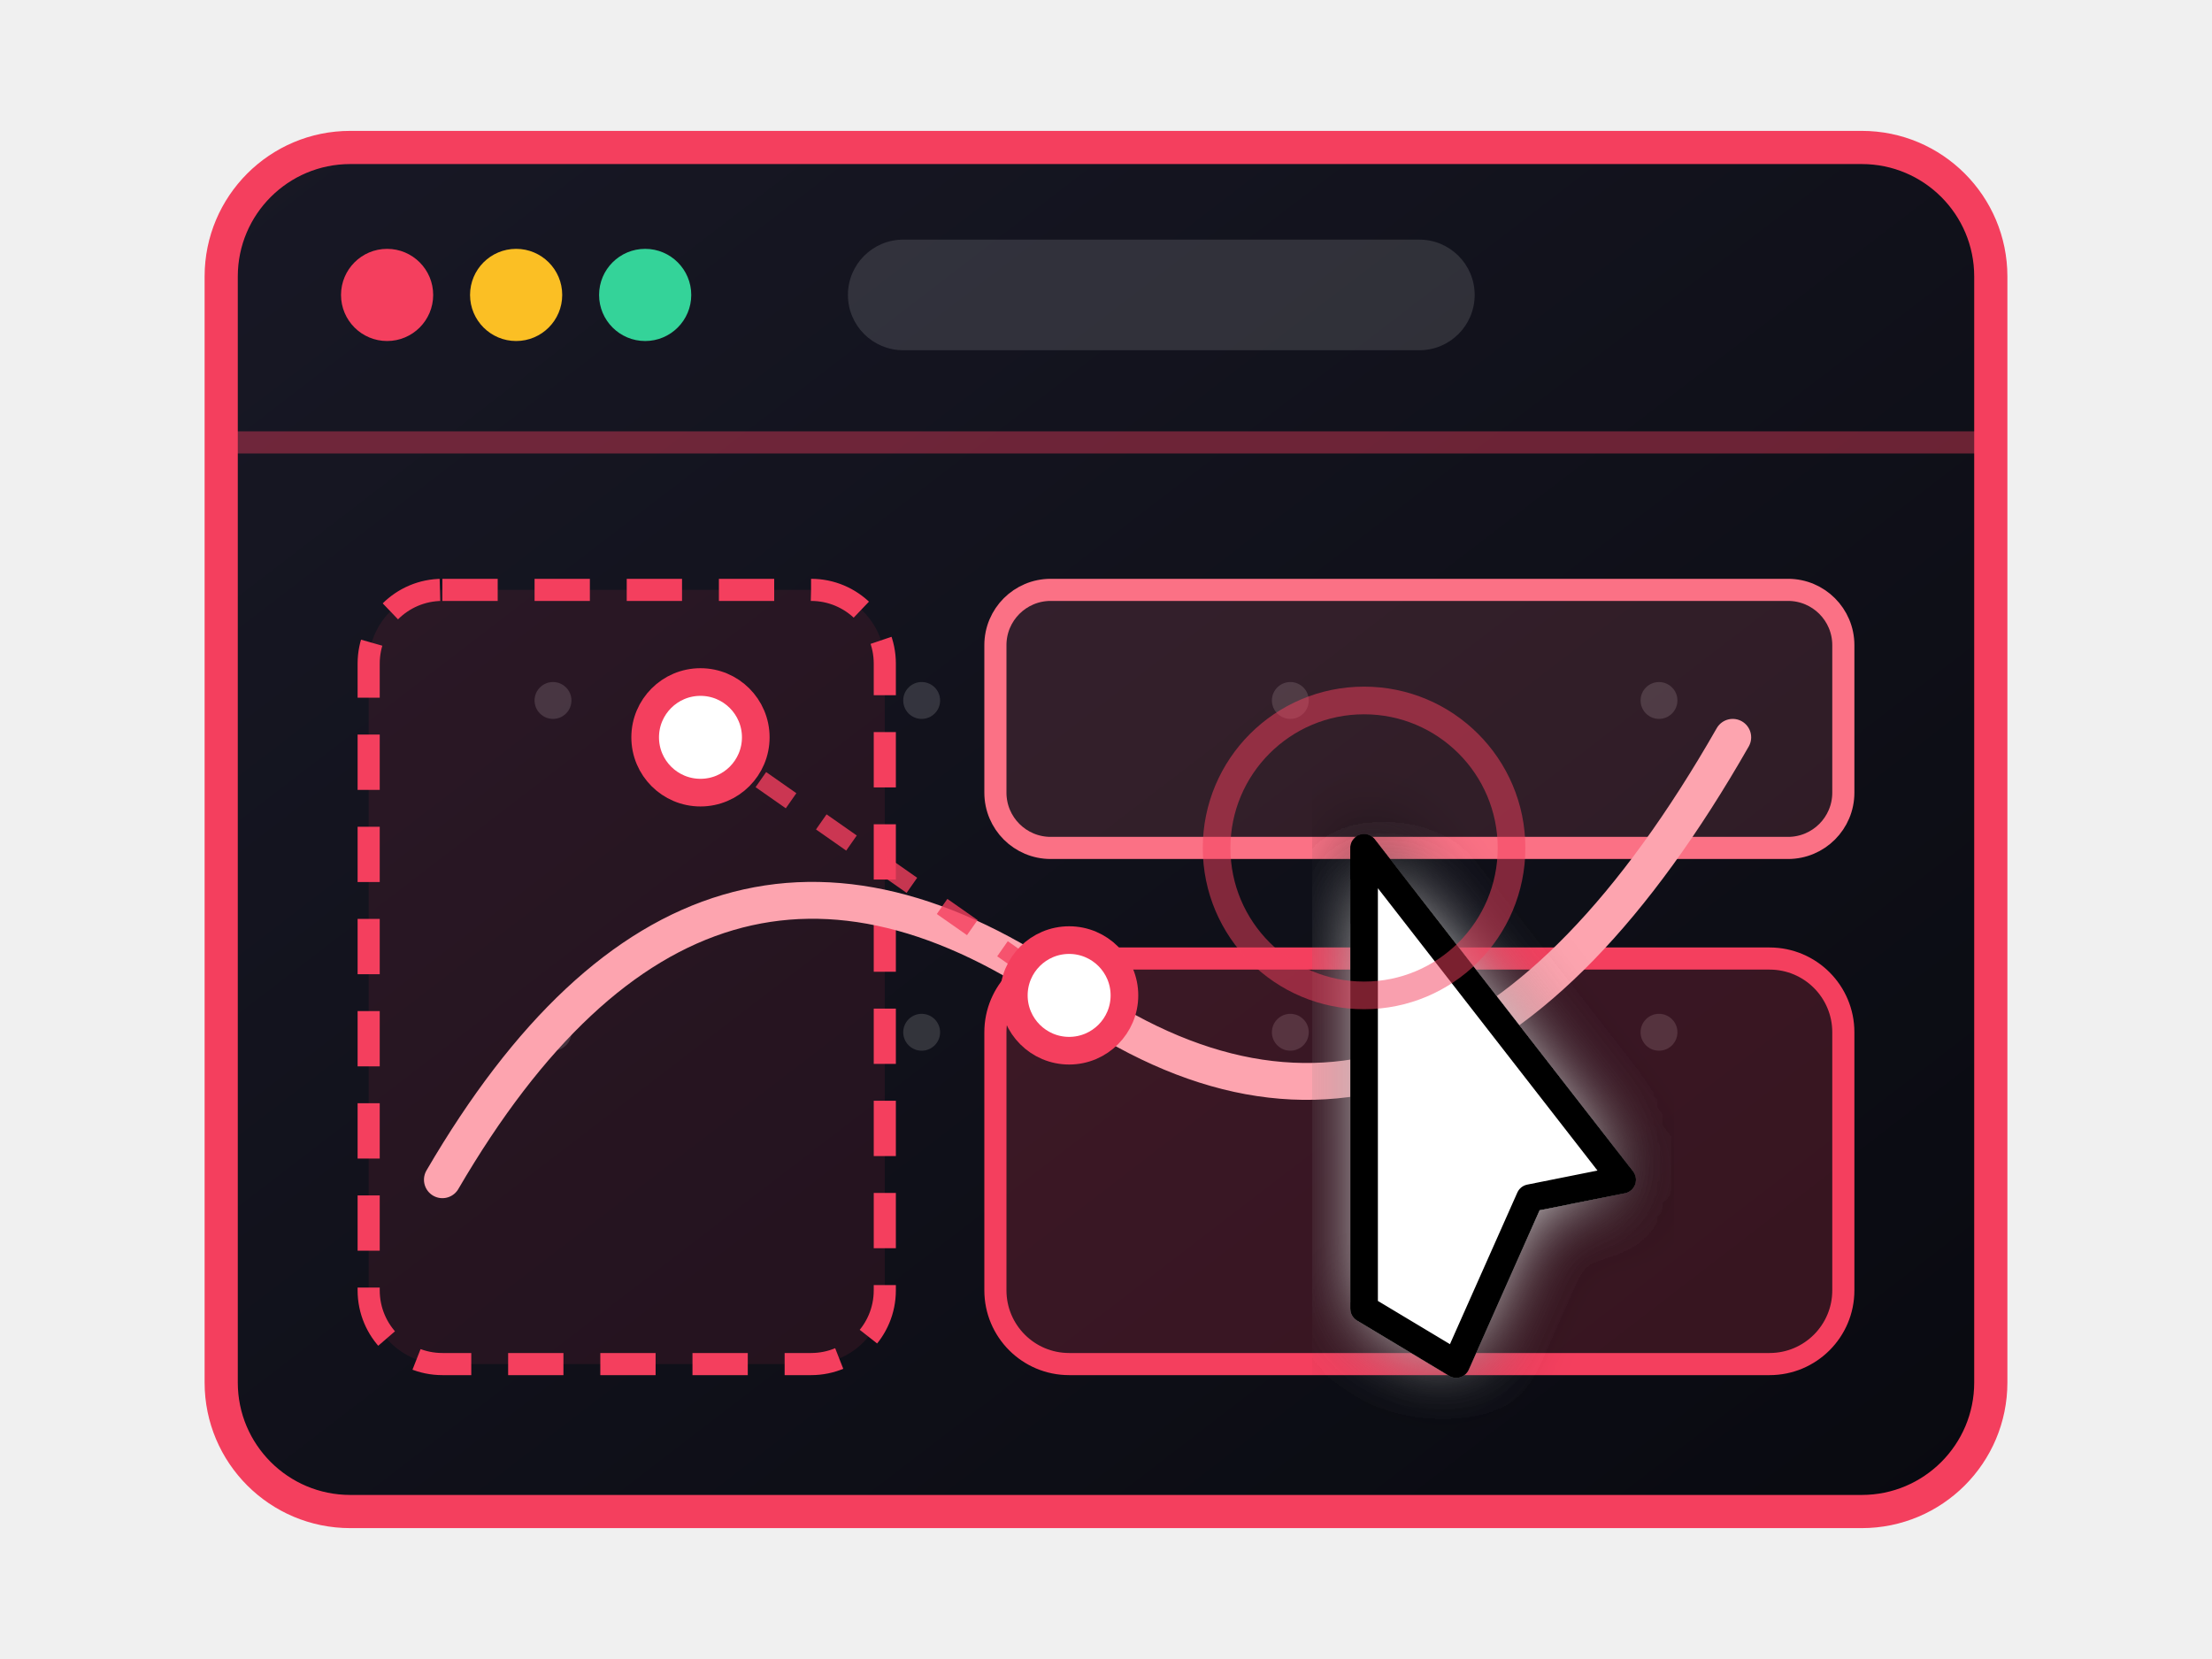
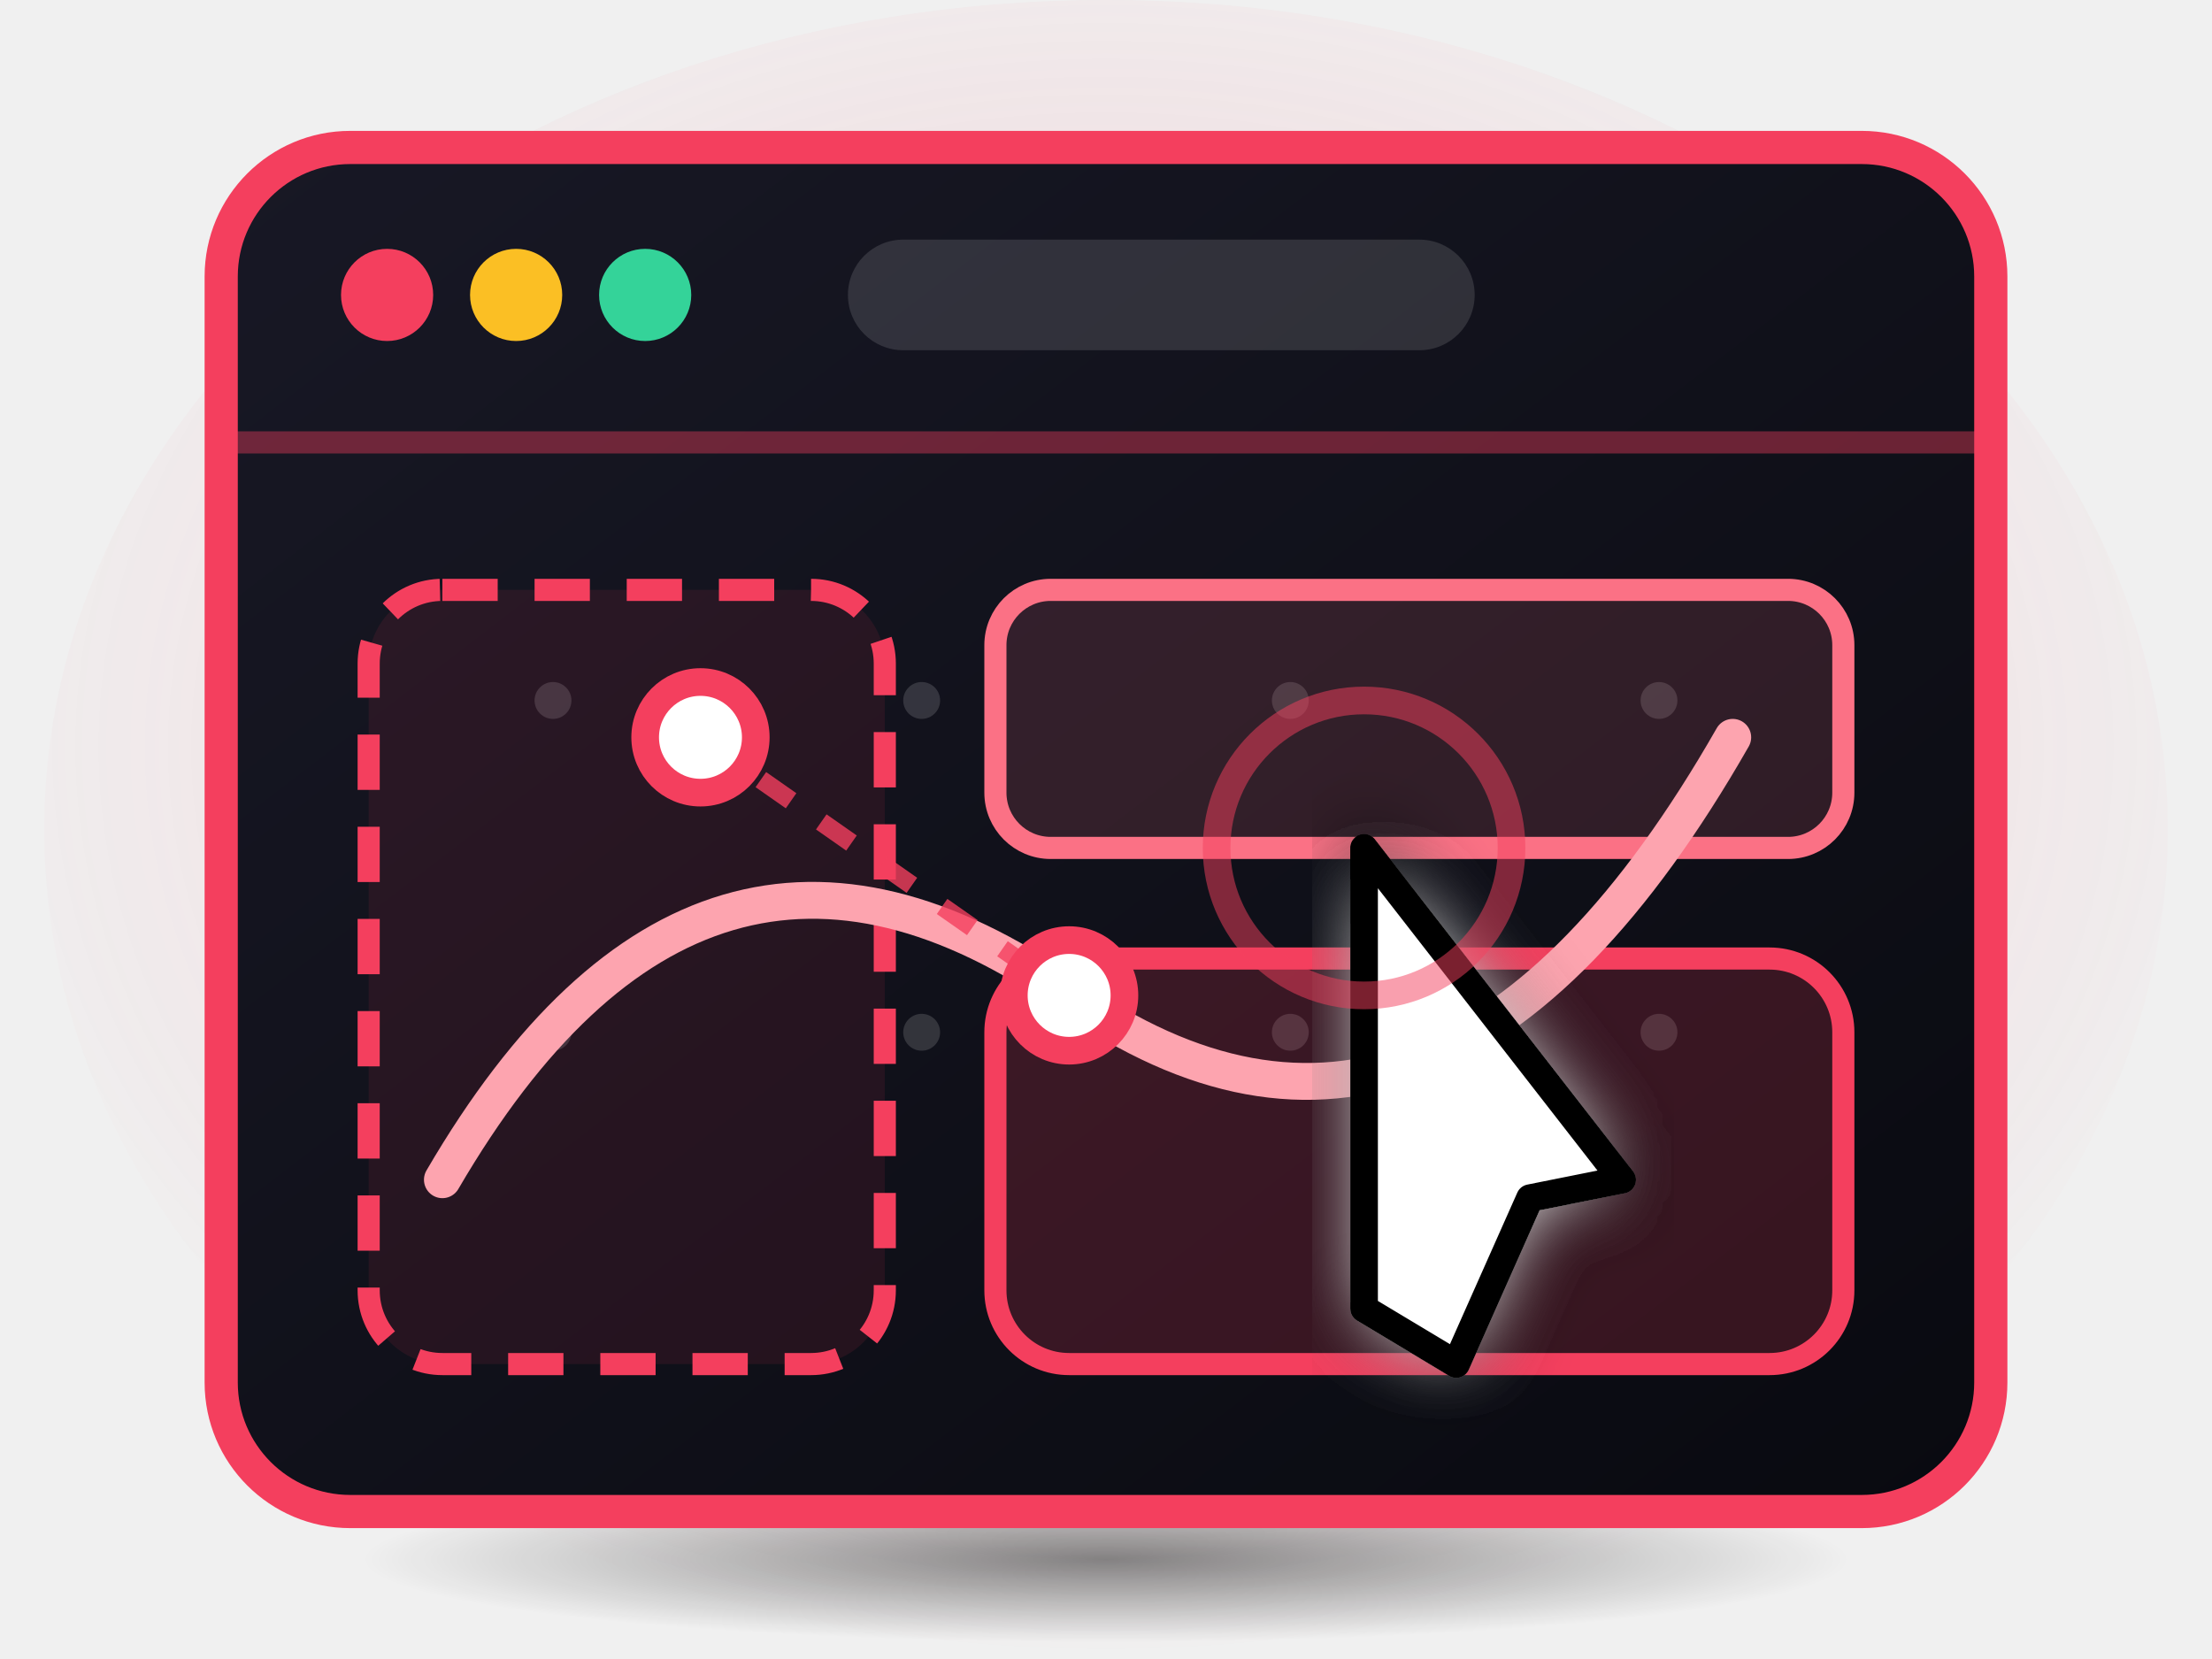
<svg xmlns="http://www.w3.org/2000/svg" viewBox="0 0 120 90" fill="none">
  <defs>
    <linearGradient id="window-bg-grad" x1="0" y1="0" x2="1" y2="1">
      <stop offset="0%" stop-color="#181825" />
      <stop offset="100%" stop-color="#090a10" />
    </linearGradient>
    <filter id="glow-rose" x="-20%" y="-20%" width="140%" height="140%">
      <feGaussianBlur stdDeviation="2" result="blur" />
      <feMerge>
        <feMergeNode in="blur" />
        <feMergeNode in="SourceGraphic" />
      </feMerge>
    </filter>
  </defs>
+   <defs>
+     <radialGradient id="el8-stage-halo-design" cx="50%" cy="45%" r="55%">
+       <stop offset="0%" stop-color="#f43f5e" stop-opacity="0.30" />
+       <stop offset="60%" stop-color="#f43f5e" stop-opacity="0.08" />
+       <stop offset="100%" stop-color="#f43f5e" stop-opacity="0" />
+     </radialGradient>
+     <radialGradient id="el8-stage-floor-design" cx="50%" cy="50%" r="50%">
+       <stop offset="0%" stop-color="#000" stop-opacity="0.45" />
+       <stop offset="100%" stop-color="#000" stop-opacity="0" />
+     </radialGradient>
+   </defs>
+   <g class="el8-stage" aria-hidden="true">
+     <ellipse cx="60" cy="45" rx="57.6" ry="45" fill="url(#el8-stage-halo-design)" />
+     <ellipse cx="60" cy="84.6" rx="40.8" ry="4.5" fill="url(#el8-stage-floor-design)" />
+   </g>
  <rect x="12" y="8" width="96" height="74" rx="7" fill="url(#window-bg-grad)" stroke="#f43f5e" stroke-width="1.8" />
  <path d="M 12 24 L 108 24" stroke="#f43f5e" stroke-width="1.2" opacity="0.4" />
  <circle cx="21" cy="16" r="2.5" fill="#f43f5e" />
  <circle cx="28" cy="16" r="2.5" fill="#fbbf24" />
  <circle cx="35" cy="16" r="2.5" fill="#34d399" />
  <rect x="46" y="13" width="34" height="6" rx="3" fill="#ffffff20" />
  <circle cx="30" cy="38" r="1" fill="#ffffff25" />
  <circle cx="50" cy="38" r="1" fill="#ffffff25" />
  <circle cx="70" cy="38" r="1" fill="#ffffff25" />
  <circle cx="90" cy="38" r="1" fill="#ffffff25" />
  <circle cx="30" cy="56" r="1" fill="#ffffff25" />
  <circle cx="50" cy="56" r="1" fill="#ffffff25" />
  <circle cx="70" cy="56" r="1" fill="#ffffff25" />
  <circle cx="90" cy="56" r="1" fill="#ffffff25" />
  <rect x="20" y="32" width="28" height="42" rx="4" fill="#f43f5e18" stroke="#f43f5e" stroke-width="1.2" stroke-dasharray="3 2" />
  <rect x="54" y="32" width="46" height="14" rx="3" fill="#fb718525" stroke="#fb7185" stroke-width="1.2" />
  <rect x="54" y="52" width="46" height="22" rx="4" fill="#f43f5e30" stroke="#f43f5e" stroke-width="1.2" />
  <path d="M 24 64 Q 38 40 58 54 T 94 40" stroke="#fda4af" stroke-width="2" stroke-linecap="round" fill="none" />
  <line x1="38" y1="40" x2="58" y2="54" stroke="#f43f5e" stroke-width="1" stroke-dasharray="2 2" opacity="0.8" />
  <circle cx="38" cy="40" r="3" fill="#ffffff" stroke="#f43f5e" stroke-width="1.5" />
  <circle cx="58" cy="54" r="3" fill="#ffffff" stroke="#f43f5e" stroke-width="1.5" />
  <g transform="translate(74, 46)">
    <path d="M 0 0 L 14 18 L 9 19 L 5 28 L 0 25 Z" fill="#ffffff" stroke="#000000" stroke-width="1.5" stroke-linejoin="round" filter="url(#glow-rose)" />
    <circle cx="0" cy="0" r="8" stroke="#f43f5e" stroke-width="1.5" fill="none" opacity="0.5" />
  </g>
</svg>
